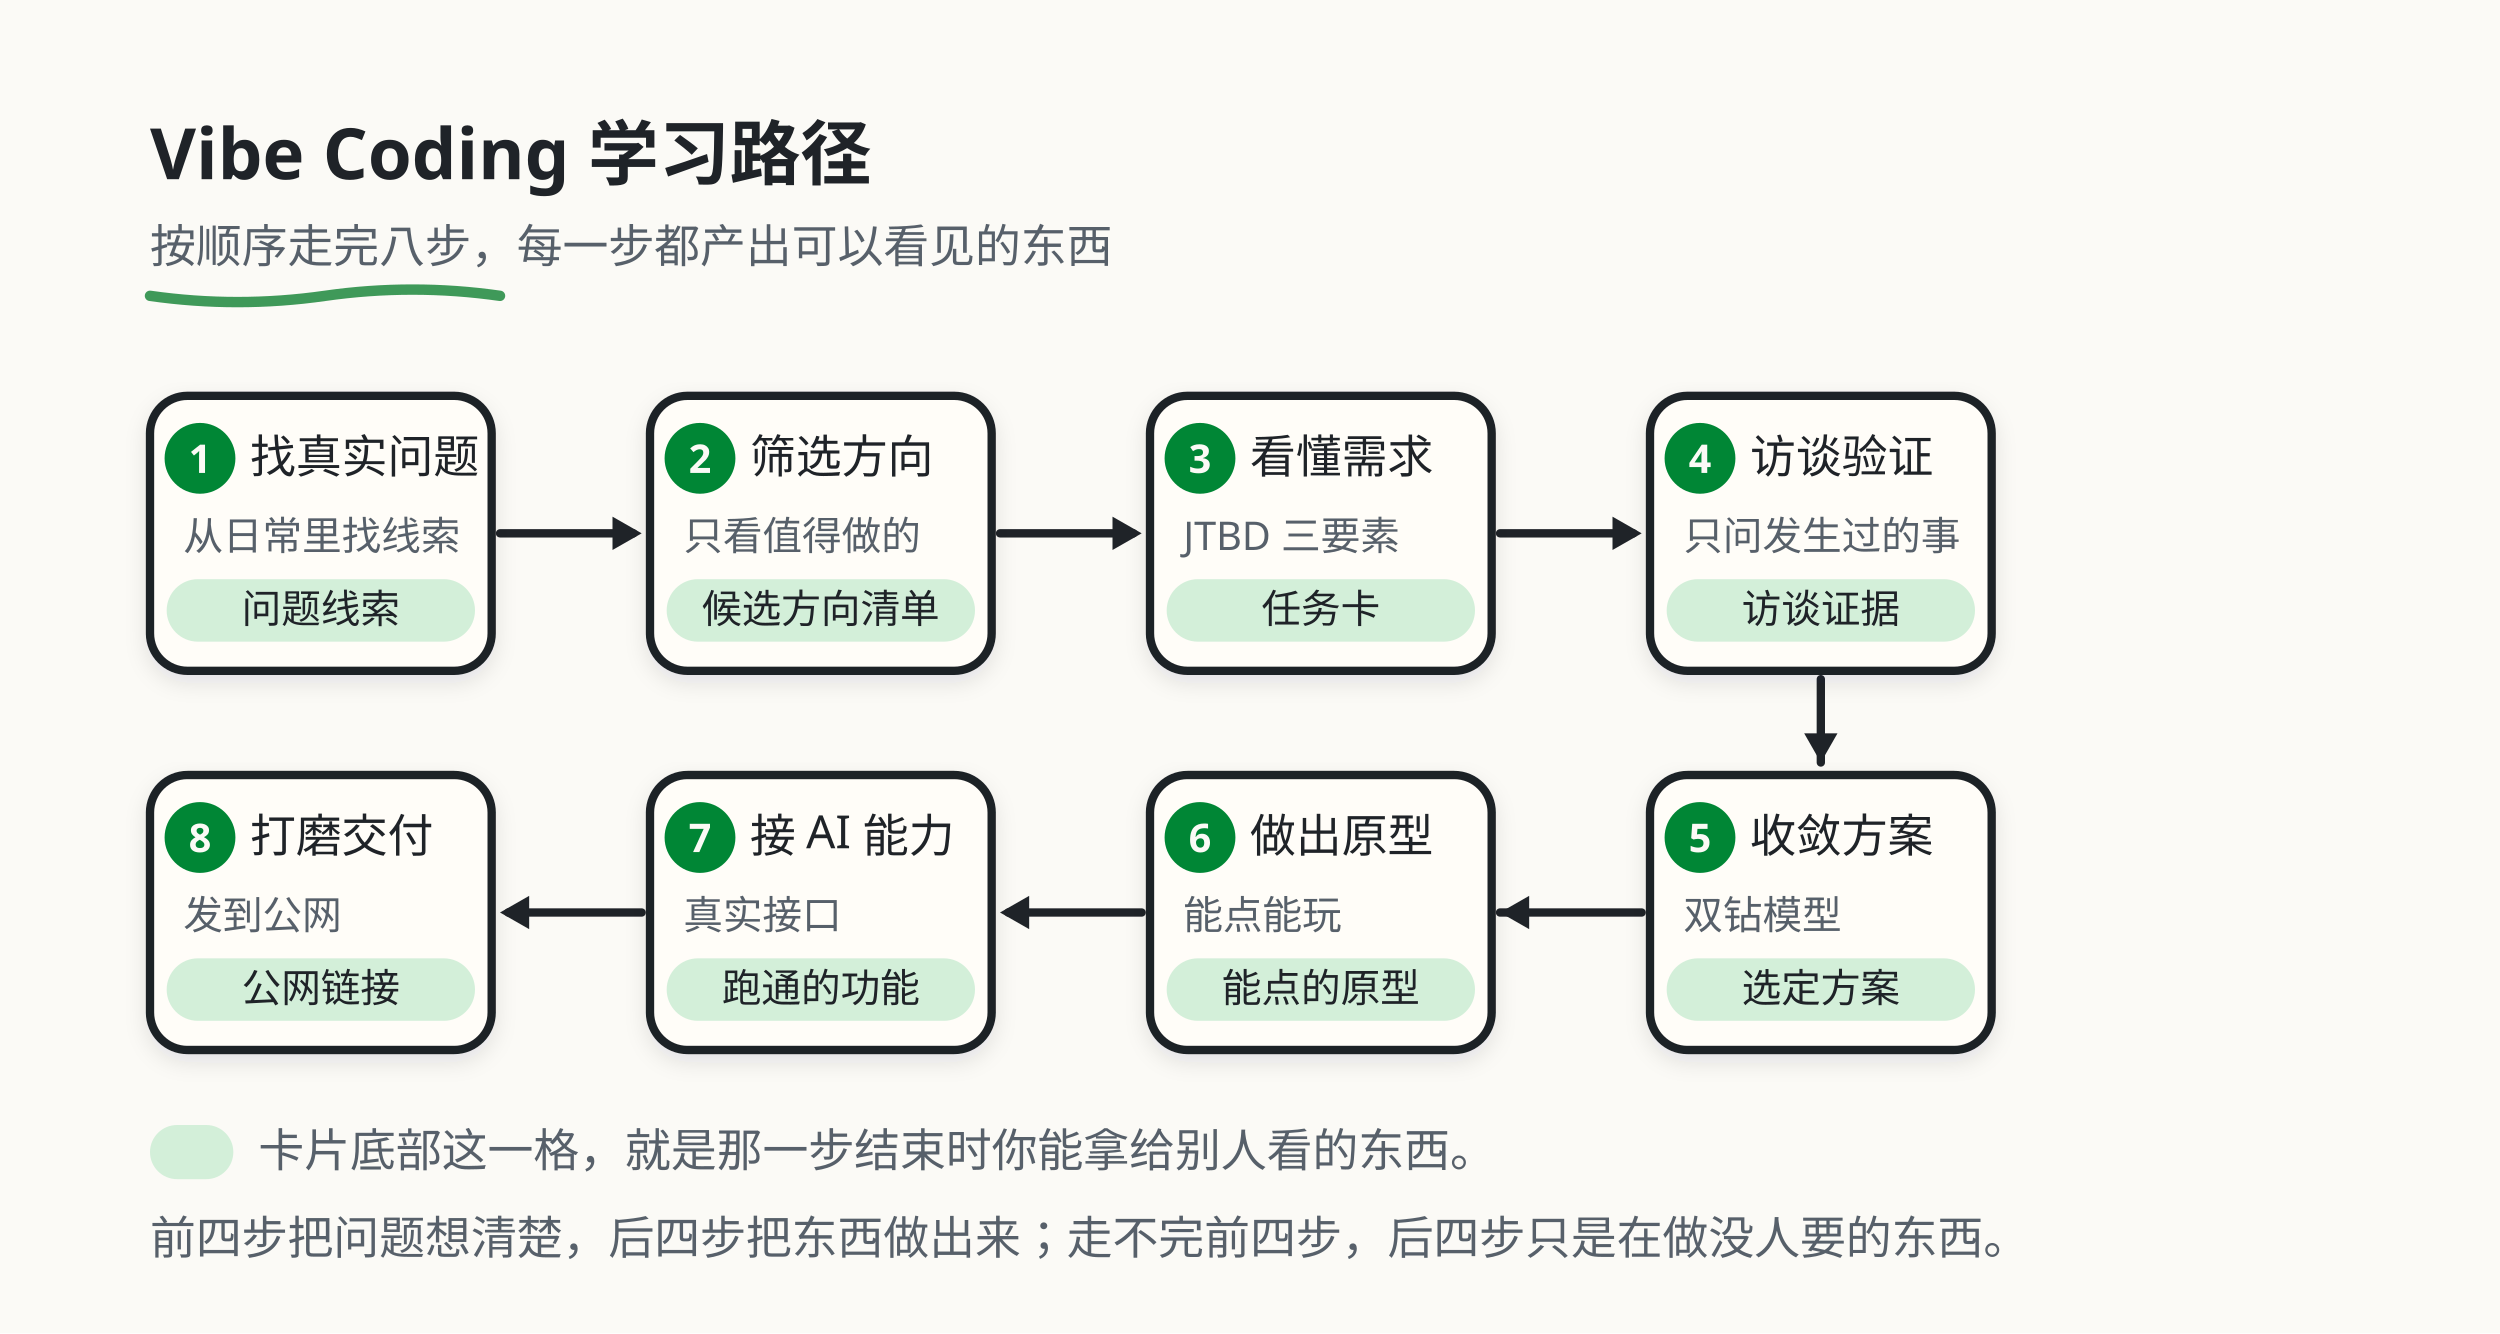
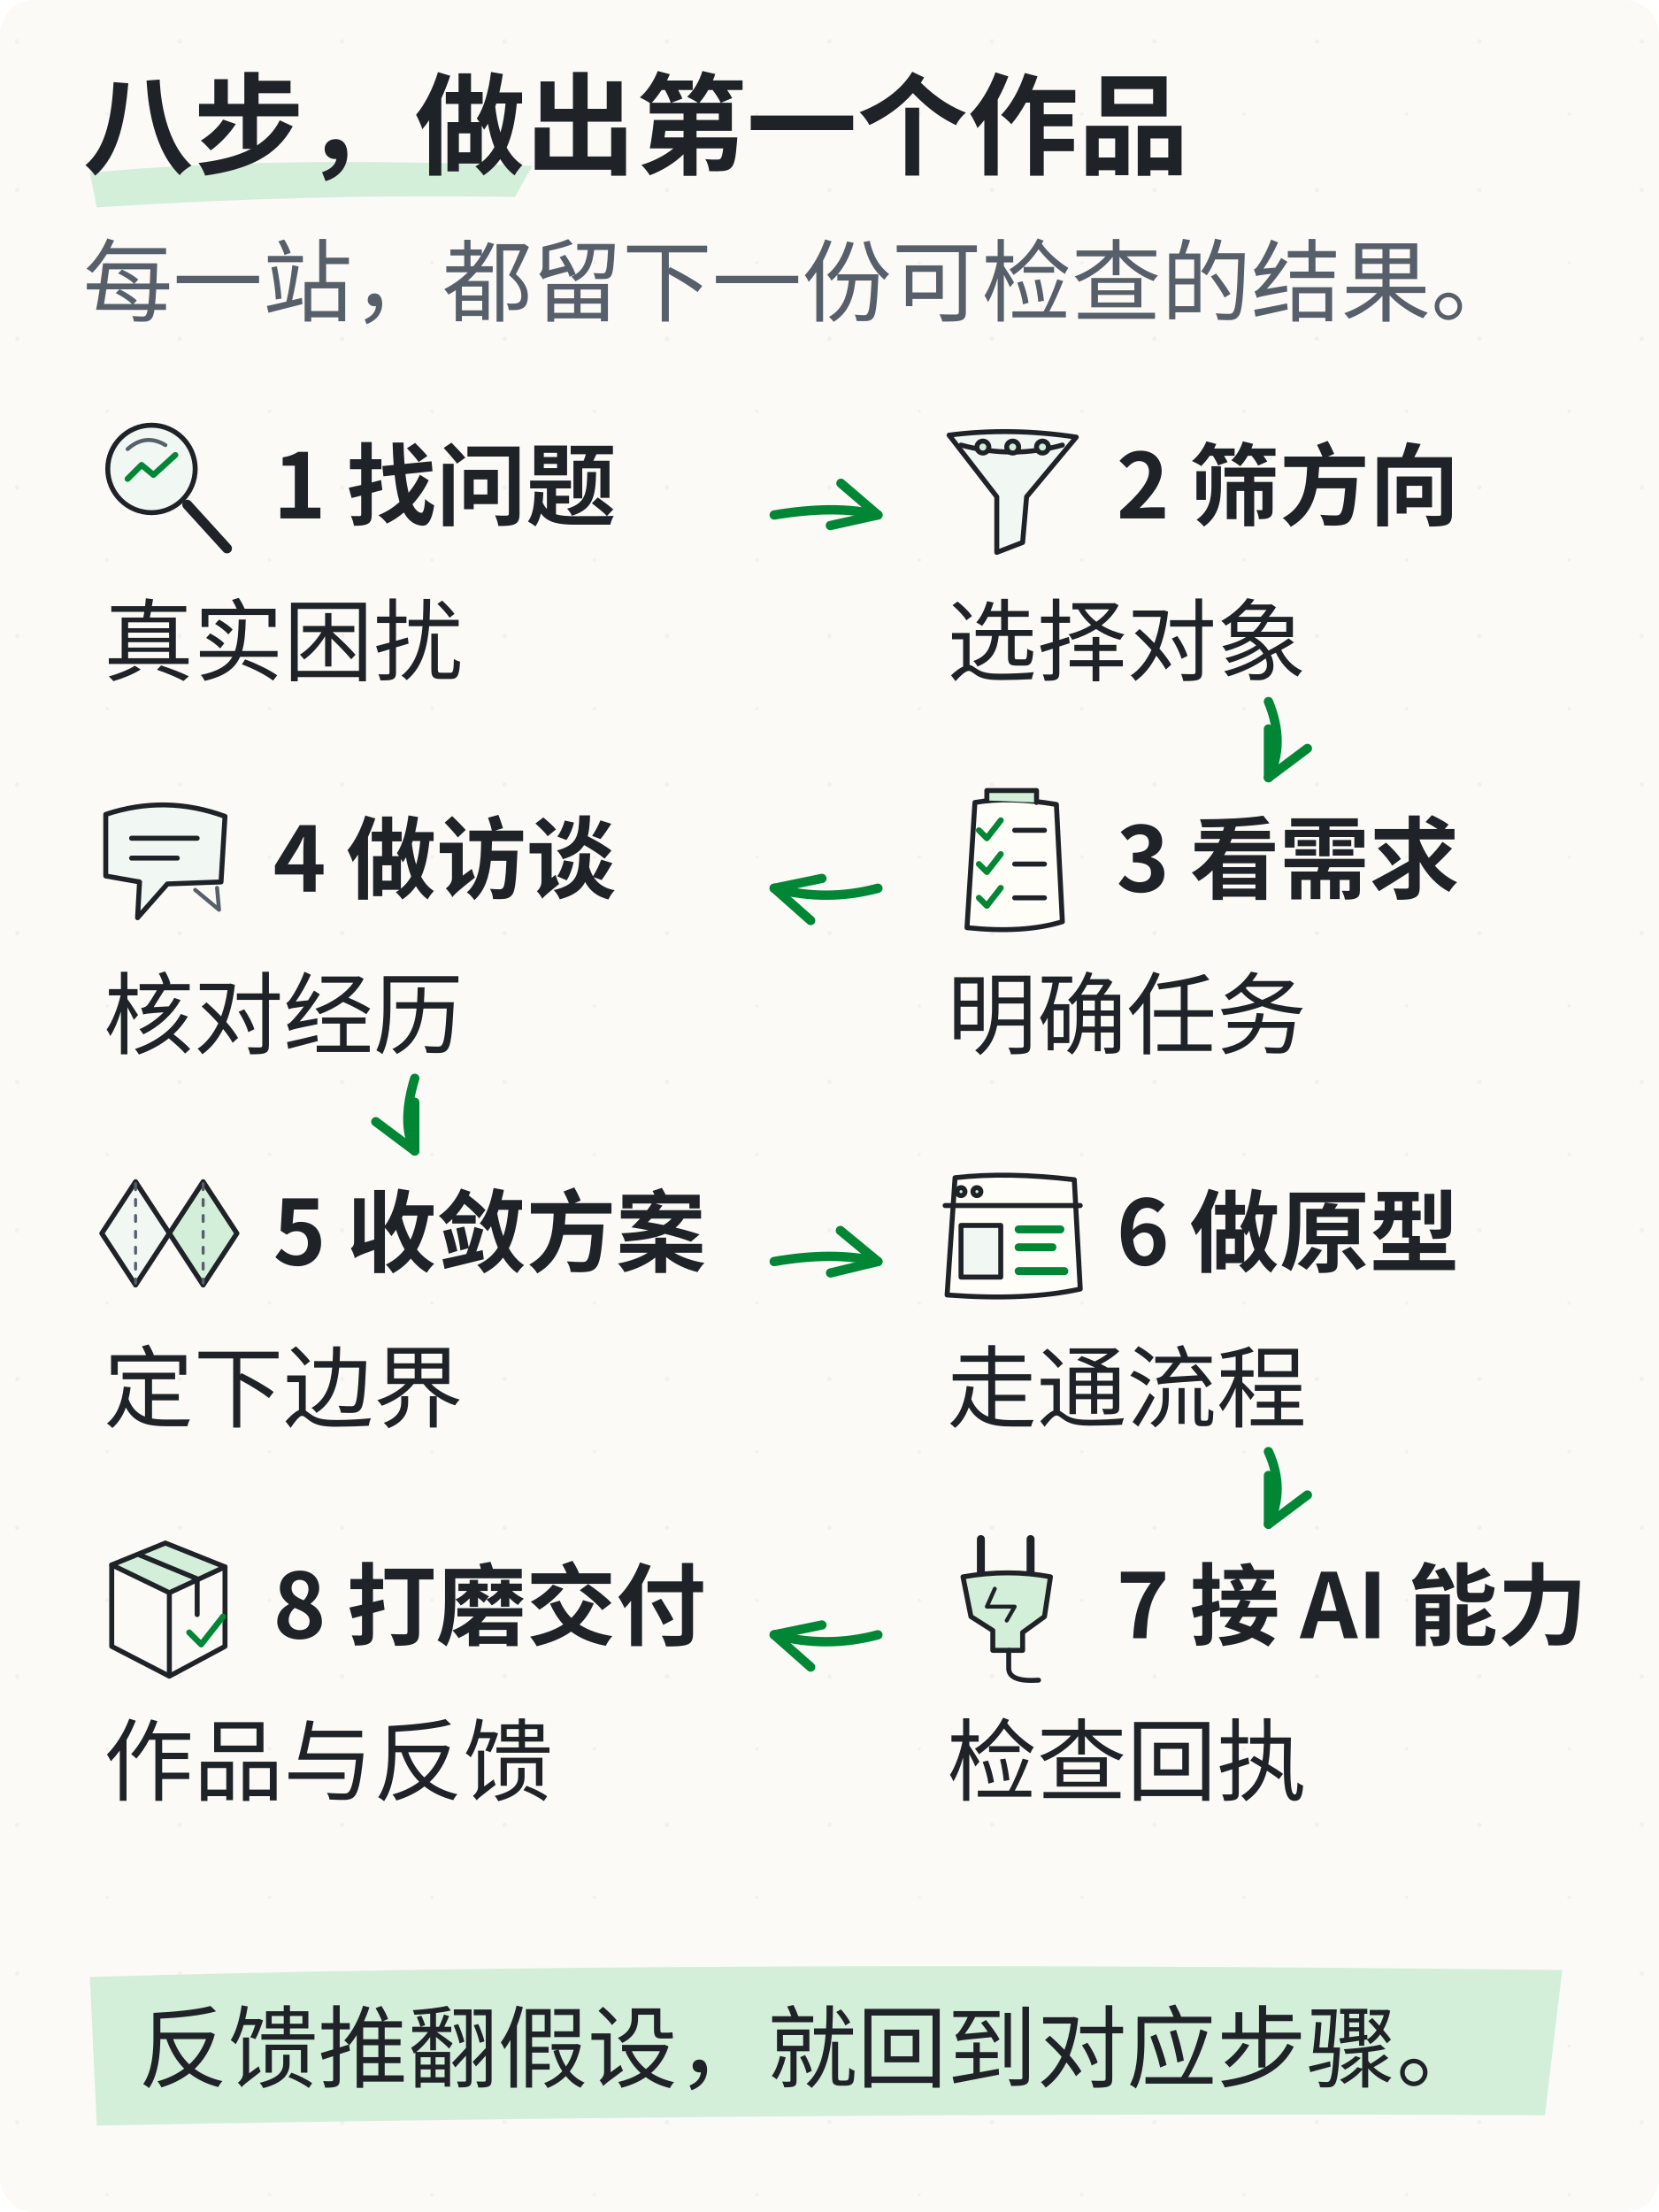
- <svg xmlns="http://www.w3.org/2000/svg" width="1200" height="640" viewBox="0 0 1200 640" role="img" aria-labelledby="t">
-   <rect width="1200" height="640" fill="#fbfaf6" />
+ <svg xmlns="http://www.w3.org/2000/svg" width="480" height="640" viewBox="0 0 480 640" role="img" aria-labelledby="title desc">
  <defs>
-     <filter id="card-shadow" x="-8%" y="-8%" width="116%" height="124%">
-       <feDropShadow dx="0" dy="4" stdDeviation="5" flood-color="#1f2328" flood-opacity="0.10" />
-     </filter>
+     <marker id="arrow" viewBox="0 0 12 12" refX="10" refY="6" markerWidth="7" markerHeight="7" orient="auto-start-reverse">
+       <path d="M2 2L10 6L2 10" fill="none" stroke="#1f2328" stroke-width="1.7" stroke-linecap="round" stroke-linejoin="round" />
+     </marker>
+     <marker id="green-arrow" viewBox="0 0 12 12" refX="10" refY="6" markerWidth="7" markerHeight="7" orient="auto-start-reverse">
+       <path d="M2 2L10 6L2 10" fill="none" stroke="#008635" stroke-width="1.7" stroke-linecap="round" stroke-linejoin="round" />
+     </marker>
+     <pattern id="grain" width="47" height="43" patternUnits="userSpaceOnUse">
+       <circle cx="5" cy="12" r=".65" fill="#1f2328" opacity=".045" />
+       <circle cx="31" cy="33" r=".5" fill="#1f2328" opacity=".04" />
+     </pattern>
+     <symbol id="icon-search" viewBox="0 0 80 80">
+       <path d="M49 47L69 69" fill="none" stroke="#1f2328" stroke-width="5" stroke-linecap="round" stroke-linejoin="round" />
+       <circle cx="31" cy="29" r="22" fill="#f1f7f2" stroke="#1f2328" stroke-width="2.5" />
+       <path d="M19 19Q28 11 38 17" fill="none" stroke="#57606a" stroke-width="2" stroke-linecap="round" stroke-linejoin="round" />
+       <path d="M19 34L26 27L32 32L43 22" fill="none" stroke="#008635" stroke-width="3" stroke-linecap="round" stroke-linejoin="round" />
+     </symbol>
+     <symbol id="icon-filter" viewBox="0 0 80 80">
+       <path d="M8 12Q39 8 72 13L47 43L45 66L32 71L32 43Z" fill="#f1f7f2" stroke="#1f2328" stroke-width="2.5" stroke-linecap="round" stroke-linejoin="round" />
+       <path d="M14 17Q40 24 65 17" fill="none" stroke="#1f2328" stroke-width="2.5" stroke-linecap="round" stroke-linejoin="round" />
+       <circle cx="25" cy="18" r="3" fill="#d3efd9" stroke="#1f2328" stroke-width="2.5" />
+       <circle cx="40" cy="18" r="3" fill="#d3efd9" stroke="#1f2328" stroke-width="2.5" />
+       <circle cx="55" cy="18" r="3" fill="#d3efd9" stroke="#1f2328" stroke-width="2.5" />
+     </symbol>
+     <symbol id="icon-task" viewBox="0 0 80 80">
+       <path d="M21 9 Q38.46 6 62 10 L65 69 Q45.6 75 17 72 Z" fill="#fffdf8" stroke="#1f2328" stroke-width="2.5" stroke-linecap="round" stroke-linejoin="round" />
+       <path d="M27 8V3H52V9" fill="#d3efd9" stroke="#1f2328" stroke-width="2.5" stroke-linecap="round" stroke-linejoin="round" />
+       <path d="M23 23l4 4 7-9" fill="none" stroke="#008635" stroke-width="3" stroke-linecap="round" stroke-linejoin="round" />
+       <path d="M41 23h15" fill="none" stroke="#1f2328" stroke-width="2.5" stroke-linecap="round" stroke-linejoin="round" />
+       <path d="M23 40l4 4 7-9" fill="none" stroke="#008635" stroke-width="3" stroke-linecap="round" stroke-linejoin="round" />
+       <path d="M41 40h15" fill="none" stroke="#1f2328" stroke-width="2.5" stroke-linecap="round" stroke-linejoin="round" />
+       <path d="M23 57l4 4 7-9" fill="none" stroke="#008635" stroke-width="3" stroke-linecap="round" stroke-linejoin="round" />
+       <path d="M41 57h15" fill="none" stroke="#1f2328" stroke-width="2.5" stroke-linecap="round" stroke-linejoin="round" />
+     </symbol>
+     <symbol id="icon-talk" viewBox="0 0 80 80">
+       <path d="M8 15Q38 5 68 16L66 49L39 50L24 67L25 49L8 46Z" fill="#f1f7f2" stroke="#1f2328" stroke-width="2.5" stroke-linecap="round" stroke-linejoin="round" />
+       <path d="M21 27H54M21 37H44" fill="none" stroke="#1f2328" stroke-width="2.5" stroke-linecap="round" stroke-linejoin="round" />
+       <path d="M53 53L65 63L64 52" fill="none" stroke="#57606a" stroke-width="2" stroke-linecap="round" stroke-linejoin="round" />
+     </symbol>
+     <symbol id="icon-diamond" viewBox="0 0 80 80">
+       <path d="M6 38L23 12L40 38L23 64Z" fill="#f1f7f2" stroke="#1f2328" stroke-width="2.5" stroke-linecap="round" stroke-linejoin="round" />
+       <path d="M40 38L57 12L74 38L57 64Z" fill="#d3efd9" stroke="#1f2328" stroke-width="2.5" stroke-linecap="round" stroke-linejoin="round" />
+       <path d="M23 13V63M57 13V63" fill="none" stroke="#57606a" stroke-width="1.5" stroke-linecap="round" stroke-linejoin="round" stroke-dasharray="3 5" />
+     </symbol>
+     <symbol id="icon-browser" viewBox="0 0 80 80">
+       <path d="M11 10 Q37.2 7 71 11 L74 66 Q47 72 7 69 Z" fill="#fffdf8" stroke="#1f2328" stroke-width="2.5" stroke-linecap="round" stroke-linejoin="round" />
+       <path d="M6 24H74" fill="none" stroke="#1f2328" stroke-width="2.5" stroke-linecap="round" stroke-linejoin="round" />
+       <circle cx="14" cy="17" r="2" fill="#d3efd9" stroke="#1f2328" stroke-width="2.5" />
+       <circle cx="22" cy="17" r="2" fill="#d3efd9" stroke="#1f2328" stroke-width="2.5" />
+       <path d="M14 34H34V60H14Z" fill="#f1f7f2" stroke="#1f2328" stroke-width="2.5" stroke-linecap="round" stroke-linejoin="round" />
+       <path d="M43 36H64M43 45H60M43 57H66" fill="none" stroke="#008635" stroke-width="4" stroke-linecap="round" stroke-linejoin="round" />
+     </symbol>
+     <symbol id="icon-plug" viewBox="0 0 80 80">
+       <path d="M24 4V21M49 4V21" fill="none" stroke="#1f2328" stroke-width="4" stroke-linecap="round" stroke-linejoin="round" />
+       <path d="M15 23Q38 19 59 23L56 43L45 51V60H30V50L19 43Z" fill="#d3efd9" stroke="#1f2328" stroke-width="2.5" stroke-linecap="round" stroke-linejoin="round" />
+       <path d="M38 60V69Q38 76 53 75" fill="none" stroke="#1f2328" stroke-width="2.5" stroke-linecap="round" stroke-linejoin="round" />
+       <path d="M31 29L27 38H41L37 45" fill="none" stroke="#1f2328" stroke-width="2" stroke-linecap="round" stroke-linejoin="round" />
+     </symbol>
+     <symbol id="icon-deliver" viewBox="0 0 80 80">
+       <path d="M11 17L38 6L68 18L40 31Z" fill="#d3efd9" stroke="#1f2328" stroke-width="2.5" stroke-linecap="round" stroke-linejoin="round" />
+       <path d="M11 17V58L40 73L68 58V18M40 31V73M25 12L54 24V42" fill="none" stroke="#1f2328" stroke-width="2.5" stroke-linecap="round" stroke-linejoin="round" />
+       <path d="M50 51L56 57L67 43" fill="none" stroke="#008635" stroke-width="3" stroke-linecap="round" stroke-linejoin="round" />
+     </symbol>
+     <symbol id="icon-error" viewBox="0 0 80 80">
+       <path d="M11 8 Q36.74 5 70 9 L73 65 Q46.4 71 7 68 Z" fill="#fffdf8" stroke="#1f2328" stroke-width="2.5" stroke-linecap="round" stroke-linejoin="round" />
+       <path d="M6 22H73" fill="none" stroke="#1f2328" stroke-width="2.5" stroke-linecap="round" stroke-linejoin="round" />
+       <circle cx="14" cy="15" r="2" fill="#d3efd9" stroke="#1f2328" stroke-width="2.5" />
+       <path d="M40 31L59 58H21Z" fill="#f1f7f2" stroke="#1f2328" stroke-width="2.5" stroke-linecap="round" stroke-linejoin="round" />
+       <path d="M40 39V47M40 53V54" fill="none" stroke="#e2601f" stroke-width="4" stroke-linecap="round" stroke-linejoin="round" />
+     </symbol>
+     <symbol id="icon-evidence" viewBox="0 0 80 80">
+       <path d="M15 7 Q30.16 4 51 8 L54 65 Q36.6 71 11 68 Z" fill="#fffdf8" stroke="#1f2328" stroke-width="2.5" stroke-linecap="round" stroke-linejoin="round" />
+       <path d="M18 19H43M18 29H43M18 39H30" fill="none" stroke="#57606a" stroke-width="2" stroke-linecap="round" stroke-linejoin="round" />
+       <circle cx="51" cy="49" r="17" fill="#d3efd9" stroke="#1f2328" stroke-width="2.5" />
+       <path d="M63 62L74 74" fill="none" stroke="#1f2328" stroke-width="4" stroke-linecap="round" stroke-linejoin="round" />
+       <path d="M44 49L49 54L58 44" fill="none" stroke="#008635" stroke-width="3" stroke-linecap="round" stroke-linejoin="round" />
+     </symbol>
+     <symbol id="icon-patch" viewBox="0 0 80 80">
+       <path d="M13 8 Q37.36 5 69 9 L72 67 Q46.6 73 9 70 Z" fill="#fffdf8" stroke="#1f2328" stroke-width="2.5" stroke-linecap="round" stroke-linejoin="round" />
+       <path d="M8 23H72" fill="none" stroke="#1f2328" stroke-width="2.5" stroke-linecap="round" stroke-linejoin="round" />
+       <path d="M17 35H51" fill="none" stroke="#57606a" stroke-width="3" stroke-linecap="round" stroke-linejoin="round" />
+       <path d="M14 45 Q33.6 40 63 43 L58 51 Q38.5 50 16 54 Z" fill="#d3efd9" stroke="none" stroke-width="2.5" stroke-linecap="round" stroke-linejoin="round" />
+       <path d="M20 44V54M15 49H25M33 49H61" fill="none" stroke="#008635" stroke-width="3" stroke-linecap="round" stroke-linejoin="round" />
+       <path d="M18 62H53" fill="none" stroke="#57606a" stroke-width="2" stroke-linecap="round" stroke-linejoin="round" />
+     </symbol>
+     <symbol id="icon-passed" viewBox="0 0 80 80">
+       <path d="M12 9 Q37.28 6 70 10 L73 66 Q46.8 72 8 69 Z" fill="#fffdf8" stroke="#1f2328" stroke-width="2.5" stroke-linecap="round" stroke-linejoin="round" />
+       <path d="M7 24H73" fill="none" stroke="#1f2328" stroke-width="2.5" stroke-linecap="round" stroke-linejoin="round" />
+       <path d="M23 47L34 58L59 34" fill="none" stroke="#008635" stroke-width="5" stroke-linecap="round" stroke-linejoin="round" />
+     </symbol>
+     <symbol id="icon-laptop" viewBox="0 0 80 80">
+       <path d="M13 7Q40 4 67 8L65 54H15Z" fill="#fffdf8" stroke="#1f2328" stroke-width="2.5" stroke-linecap="round" stroke-linejoin="round" />
+       <path d="M19 14H60V47H19Z" fill="#f1f7f2" stroke="#1f2328" stroke-width="2.5" stroke-linecap="round" stroke-linejoin="round" />
+       <path d="M15 54L4 68Q40 75 76 68L65 54M30 63H50" fill="none" stroke="#1f2328" stroke-width="2.5" stroke-linecap="round" stroke-linejoin="round" />
+       <path d="M28 27L22 32L28 37M50 27L56 32L50 37" fill="none" stroke="#008635" stroke-width="3" stroke-linecap="round" stroke-linejoin="round" />
+     </symbol>
+     <symbol id="icon-build" viewBox="0 0 80 80">
+       <path d="M12 8 Q37.74 5 71 9 L74 68 Q47.4 74 8 71 Z" fill="#fffdf8" stroke="#1f2328" stroke-width="2.5" stroke-linecap="round" stroke-linejoin="round" />
+       <path d="M7 23H74" fill="none" stroke="#1f2328" stroke-width="2.5" stroke-linecap="round" stroke-linejoin="round" />
+       <path d="M15 34L22 39L15 44M29 44H44" fill="none" stroke="#1f2328" stroke-width="2.5" stroke-linecap="round" stroke-linejoin="round" />
+       <path d="M43 56L51 64L66 47" fill="none" stroke="#008635" stroke-width="4" stroke-linecap="round" stroke-linejoin="round" />
+     </symbol>
+     <symbol id="icon-cloud" viewBox="0 0 80 80">
+       <path d="M16 58C-1 57 0 32 18 31C13 8 44 0 53 22C73 13 88 45 67 56Z" fill="#f1f7f2" stroke="#1f2328" stroke-width="2.5" stroke-linecap="round" stroke-linejoin="round" />
+       <path d="M28 38L39 27L50 38M39 29V62" fill="none" stroke="#008635" stroke-width="3" stroke-linecap="round" stroke-linejoin="round" />
+     </symbol>
+     <symbol id="icon-phone" viewBox="0 0 80 80">
+       <path d="M22 4Q41 1 59 5L60 74L21 74Z" fill="#fffdf8" stroke="#1f2328" stroke-width="2.5" stroke-linecap="round" stroke-linejoin="round" />
+       <path d="M28 13H53V62H28Z" fill="#f1f7f2" stroke="#1f2328" stroke-width="2.5" stroke-linecap="round" stroke-linejoin="round" />
+       <path d="M35 8H46" fill="none" stroke="#1f2328" stroke-width="2.5" stroke-linecap="round" stroke-linejoin="round" />
+       <circle cx="41" cy="68" r="2" fill="#d3efd9" stroke="#1f2328" stroke-width="2.5" />
+       <path d="M32 38L39 45L50 28" fill="none" stroke="#008635" stroke-width="3" stroke-linecap="round" stroke-linejoin="round" />
+     </symbol>
+     <symbol id="icon-database" viewBox="0 0 80 80">
+       <path d="M12 18C12 2 68 2 68 18V62C68 77 12 77 12 62Z" fill="#f1f7f2" stroke="#1f2328" stroke-width="2.5" stroke-linecap="round" stroke-linejoin="round" />
+       <path d="M12 18C12 32 68 32 68 18M12 40C12 54 68 54 68 40" fill="none" stroke="#1f2328" stroke-width="2.5" stroke-linecap="round" stroke-linejoin="round" />
+       <path d="M21 60Q39 68 59 60" fill="none" stroke="#008635" stroke-width="3" stroke-linecap="round" stroke-linejoin="round" />
+     </symbol>
+     <symbol id="icon-sheets" viewBox="0 0 80 80">
+       <path d="M23 6 Q39.08 3 61 7 L64 61 Q45.8 67 19 64 Z" fill="#f1f7f2" stroke="#1f2328" stroke-width="2.5" stroke-linecap="round" stroke-linejoin="round" />
+       <path d="M15 15 Q31.08 12 53 16 L56 70 Q37.8 76 11 73 Z" fill="#fffdf8" stroke="#1f2328" stroke-width="2.5" stroke-linecap="round" stroke-linejoin="round" />
+       <path d="M19 27H45M19 39H45M19 51H36" fill="none" stroke="#1f2328" stroke-width="2.5" stroke-linecap="round" stroke-linejoin="round" />
+     </symbol>
+     <symbol id="icon-clock" viewBox="0 0 80 80">
+       <circle cx="39" cy="39" r="29" fill="#f1f7f2" stroke="#1f2328" stroke-width="2.5" />
+       <path d="M39 19V39L54 48" fill="none" stroke="#1f2328" stroke-width="3" stroke-linecap="round" stroke-linejoin="round" />
+       <path d="M18 7L9 16M60 7L70 16" fill="none" stroke="#1f2328" stroke-width="2.5" stroke-linecap="round" stroke-linejoin="round" />
+       <circle cx="39" cy="39" r="3" fill="#d3efd9" stroke="#1f2328" stroke-width="2.5" />
+     </symbol>
+     <symbol id="icon-bolt" viewBox="0 0 80 80">
+       <path d="M43 5L18 42H35L29 75L65 30H45Z" fill="#d3efd9" stroke="#1f2328" stroke-width="2.5" stroke-linecap="round" stroke-linejoin="round" />
+     </symbol>
  </defs>
-   <text x="72" y="86" fill="#1f2328" font-family="'Microsoft YaHei', system-ui, sans-serif" font-size="34" font-weight="700">Vibe Coding 学习路径</text>
-   <text x="72" y="126" fill="#57606a" font-family="'Microsoft YaHei', system-ui, sans-serif" font-size="22">按顺序走完八步，每一步都产出可以看见的东西</text>
-   <path d="M72 142q42 6 84 0t84 0" fill="none" stroke="#1f883d" stroke-width="5" stroke-linecap="round" opacity="0.85" />
-   <g fill="none" stroke="#1f2328" stroke-width="4" stroke-linecap="round" stroke-linejoin="round">
-     <path d="M240 256h64" />
-     <path d="M480 256h64" />
-     <path d="M720 256h64" />
-     <path d="M874 326v40" />
-     <path d="M788 438h-68" />
-     <path d="M548 438h-64" />
-     <path d="M308 438h-64" />
+   <rect width="480" height="640" rx="10" fill="#fbfaf6" />
+   <rect width="480" height="640" fill="url(#grain)" />
+   <g fill="#1f2328" font-family="'Microsoft YaHei','Noto Sans CJK SC',sans-serif">
+     <path d="M26 50 Q77.2 45 154 48 L149 57 Q90 56 28 60 Z" fill="#d3efd9" stroke="none" stroke-width="2.5" stroke-linecap="round" stroke-linejoin="round" />
+     <text x="24" y="48" font-size="32" font-weight="700">八步，做出第一个作品</text>
+     <text x="24" y="91" font-size="26" fill="#57606a">每一站，都留下一份可检查的结果。</text>
+     <use href="#icon-search" x="26" y="119" width="46" height="46" />
+     <text x="79" y="150" font-size="26" font-weight="700">1 找问题</text>
+     <text x="30" y="195" font-size="26">真实困扰</text>
+     <use href="#icon-filter" x="270" y="119" width="46" height="46" />
+     <text x="323" y="150" font-size="26" font-weight="700">2 筛方向</text>
+     <text x="274" y="195" font-size="26">选择对象</text>
+     <use href="#icon-talk" x="26" y="227" width="46" height="46" />
+     <text x="79" y="258" font-size="26" font-weight="700">4 做访谈</text>
+     <text x="30" y="303" font-size="26">核对经历</text>
+     <use href="#icon-task" x="270" y="227" width="46" height="46" />
+     <text x="323" y="258" font-size="26" font-weight="700">3 看需求</text>
+     <text x="274" y="303" font-size="26">明确任务</text>
+     <use href="#icon-diamond" x="26" y="335" width="46" height="46" />
+     <text x="79" y="366" font-size="26" font-weight="700">5 收敛方案</text>
+     <text x="30" y="411" font-size="26">定下边界</text>
+     <use href="#icon-browser" x="270" y="335" width="46" height="46" />
+     <text x="323" y="366" font-size="26" font-weight="700">6 做原型</text>
+     <text x="274" y="411" font-size="26">走通流程</text>
+     <use href="#icon-deliver" x="26" y="443" width="46" height="46" />
+     <text x="79" y="474" font-size="26" font-weight="700">8 打磨交付</text>
+     <text x="30" y="519" font-size="26">作品与反馈</text>
+     <use href="#icon-plug" x="270" y="443" width="46" height="46" />
+     <text x="323" y="474" font-size="26" font-weight="700">7 接 AI 能力</text>
+     <text x="274" y="519" font-size="26">检查回执</text>
+     <path d="M224 149Q242 146 254 149" fill="none" stroke="#008635" stroke-width="2.7" stroke-linecap="round" stroke-linejoin="round" marker-end="url(#green-arrow)" />
+     <path d="M367 203Q372 215 367 225" fill="none" stroke="#008635" stroke-width="2.7" stroke-linecap="round" stroke-linejoin="round" marker-end="url(#green-arrow)" />
+     <path d="M254 257Q239 261 224 257" fill="none" stroke="#008635" stroke-width="2.7" stroke-linecap="round" stroke-linejoin="round" marker-end="url(#green-arrow)" />
+     <path d="M120 312Q116 325 120 333" fill="none" stroke="#008635" stroke-width="2.7" stroke-linecap="round" stroke-linejoin="round" marker-end="url(#green-arrow)" />
+     <path d="M224 365Q241 362 254 365" fill="none" stroke="#008635" stroke-width="2.7" stroke-linecap="round" stroke-linejoin="round" marker-end="url(#green-arrow)" />
+     <path d="M367 420Q372 431 367 441" fill="none" stroke="#008635" stroke-width="2.7" stroke-linecap="round" stroke-linejoin="round" marker-end="url(#green-arrow)" />
+     <path d="M254 473Q239 477 224 473" fill="none" stroke="#008635" stroke-width="2.7" stroke-linecap="round" stroke-linejoin="round" marker-end="url(#green-arrow)" />
+     <path d="M26 572 Q196.4 567 452 570 L447 612 Q239 611 28 615 Z" fill="#d3efd9" stroke="none" stroke-width="2.5" stroke-linecap="round" stroke-linejoin="round" />
+     <text x="40" y="602" font-size="26">反馈推翻假设，就回到对应步骤。</text>
  </g>
-   <g fill="#1f2328">
-     <path d="M308 256l-14-8v16z" />
-     <path d="M548 256l-14-8v16z" />
-     <path d="M788 256l-14-8v16z" />
-     <path d="M874 366l-8-14h16z" />
-     <path d="M720 438l14-8v16z" />
-     <path d="M480 438l14-8v16z" />
-     <path d="M240 438l14-8v16z" />
-   </g>
-   <g font-family="'Microsoft YaHei', system-ui, sans-serif">
-     <g>
-       <rect x="72" y="190" width="164" height="132" rx="18" fill="#fffdf8" stroke="#1f2328" stroke-width="4" filter="url(#card-shadow)" />
-       <circle cx="96" cy="220" r="17" fill="#008635" />
-       <text x="96" y="227" fill="#fbfaf6" font-size="19" text-anchor="middle" font-weight="700">1</text>
-       <text x="120" y="227" fill="#1f2328" font-size="22">找真实问题</text>
-       <text x="88" y="264" fill="#57606a" font-size="19">从日常里找线索</text>
-       <rect x="80" y="278" width="148" height="30" rx="15" fill="#d3efd9" />
-       <text x="154" y="299" fill="#1f2328" font-size="19" text-anchor="middle">问题线索</text>
-     </g>
-     <g>
-       <rect x="312" y="190" width="164" height="132" rx="18" fill="#fffdf8" stroke="#1f2328" stroke-width="4" filter="url(#card-shadow)" />
-       <circle cx="336" cy="220" r="17" fill="#008635" />
-       <text x="336" y="227" fill="#fbfaf6" font-size="19" text-anchor="middle" font-weight="700">2</text>
-       <text x="360" y="227" fill="#1f2328" font-size="22">筛选方向</text>
-       <text x="328" y="264" fill="#57606a" font-size="19">只看值得做的</text>
-       <rect x="320" y="278" width="148" height="30" rx="15" fill="#d3efd9" />
-       <text x="394" y="299" fill="#1f2328" font-size="19" text-anchor="middle">候选方向清单</text>
-     </g>
-     <g>
-       <rect x="552" y="190" width="164" height="132" rx="18" fill="#fffdf8" stroke="#1f2328" stroke-width="4" filter="url(#card-shadow)" />
-       <circle cx="576" cy="220" r="17" fill="#008635" />
-       <text x="576" y="227" fill="#fbfaf6" font-size="19" text-anchor="middle" font-weight="700">3</text>
-       <text x="600" y="227" fill="#1f2328" font-size="22">看懂需求</text>
-       <text x="568" y="264" fill="#57606a" font-size="19">JTBD 三要素</text>
-       <rect x="560" y="278" width="148" height="30" rx="15" fill="#d3efd9" />
-       <text x="634" y="299" fill="#1f2328" font-size="19" text-anchor="middle">任务卡</text>
-     </g>
-     <g>
-       <rect x="792" y="190" width="164" height="132" rx="18" fill="#fffdf8" stroke="#1f2328" stroke-width="4" filter="url(#card-shadow)" />
-       <circle cx="816" cy="220" r="17" fill="#008635" />
-       <text x="816" y="227" fill="#fbfaf6" font-size="19" text-anchor="middle" font-weight="700">4</text>
-       <text x="840" y="227" fill="#1f2328" font-size="22">访谈验证</text>
-       <text x="808" y="264" fill="#57606a" font-size="19">只问发生过的事</text>
-       <rect x="800" y="278" width="148" height="30" rx="15" fill="#d3efd9" />
-       <text x="874" y="299" fill="#1f2328" font-size="19" text-anchor="middle">访谈证据</text>
-     </g>
-     <g>
-       <rect x="792" y="372" width="164" height="132" rx="18" fill="#fffdf8" stroke="#1f2328" stroke-width="4" filter="url(#card-shadow)" />
-       <circle cx="816" cy="402" r="17" fill="#008635" />
-       <text x="816" y="409" fill="#fbfaf6" font-size="19" text-anchor="middle" font-weight="700">5</text>
-       <text x="840" y="409" fill="#1f2328" font-size="22">收敛方案</text>
-       <text x="808" y="446" fill="#57606a" font-size="19">双钻模型</text>
-       <rect x="800" y="460" width="148" height="30" rx="15" fill="#d3efd9" />
-       <text x="874" y="481" fill="#1f2328" font-size="19" text-anchor="middle">选定方案</text>
-     </g>
-     <g>
-       <rect x="552" y="372" width="164" height="132" rx="18" fill="#fffdf8" stroke="#1f2328" stroke-width="4" filter="url(#card-shadow)" />
-       <circle cx="576" cy="402" r="17" fill="#008635" />
-       <text x="576" y="409" fill="#fbfaf6" font-size="19" text-anchor="middle" font-weight="700">6</text>
-       <text x="600" y="409" fill="#1f2328" font-size="22">做出原型</text>
-       <text x="568" y="446" fill="#57606a" font-size="19">能点能玩</text>
-       <rect x="560" y="460" width="148" height="30" rx="15" fill="#d3efd9" />
-       <text x="634" y="481" fill="#1f2328" font-size="19" text-anchor="middle">能点的原型</text>
-     </g>
-     <g>
-       <rect x="312" y="372" width="164" height="132" rx="18" fill="#fffdf8" stroke="#1f2328" stroke-width="4" filter="url(#card-shadow)" />
-       <circle cx="336" cy="402" r="17" fill="#008635" />
-       <text x="336" y="409" fill="#fbfaf6" font-size="19" text-anchor="middle" font-weight="700">7</text>
-       <text x="360" y="409" fill="#1f2328" font-size="22">接 AI 能力</text>
-       <text x="328" y="446" fill="#57606a" font-size="19">真实接口</text>
-       <rect x="320" y="460" width="148" height="30" rx="15" fill="#d3efd9" />
-       <text x="394" y="481" fill="#1f2328" font-size="19" text-anchor="middle">跑通的功能</text>
-     </g>
-     <g>
-       <rect x="72" y="372" width="164" height="132" rx="18" fill="#fffdf8" stroke="#1f2328" stroke-width="4" filter="url(#card-shadow)" />
-       <circle cx="96" cy="402" r="17" fill="#008635" />
-       <text x="96" y="409" fill="#fbfaf6" font-size="19" text-anchor="middle" font-weight="700">8</text>
-       <text x="120" y="409" fill="#1f2328" font-size="22">打磨交付</text>
-       <text x="88" y="446" fill="#57606a" font-size="19">发到公网</text>
-       <rect x="80" y="460" width="148" height="30" rx="15" fill="#d3efd9" />
-       <text x="154" y="481" fill="#1f2328" font-size="19" text-anchor="middle">公网链接</text>
-     </g>
-   </g>
-   <rect x="72" y="540" width="40" height="26" rx="13" fill="#d3efd9" />
-   <text x="124" y="560" fill="#57606a" font-family="'Microsoft YaHei', system-ui, sans-serif" font-size="22">卡片底部这一格，就是那一步结束时你能拿给别人看的东西。</text>
-   <text x="72" y="602" fill="#57606a" font-family="'Microsoft YaHei', system-ui, sans-serif" font-size="22">前四步把问题想清楚，后四步把东西做出来；走不完前四步，后四步只是在做没人要的东西。</text>
</svg>
